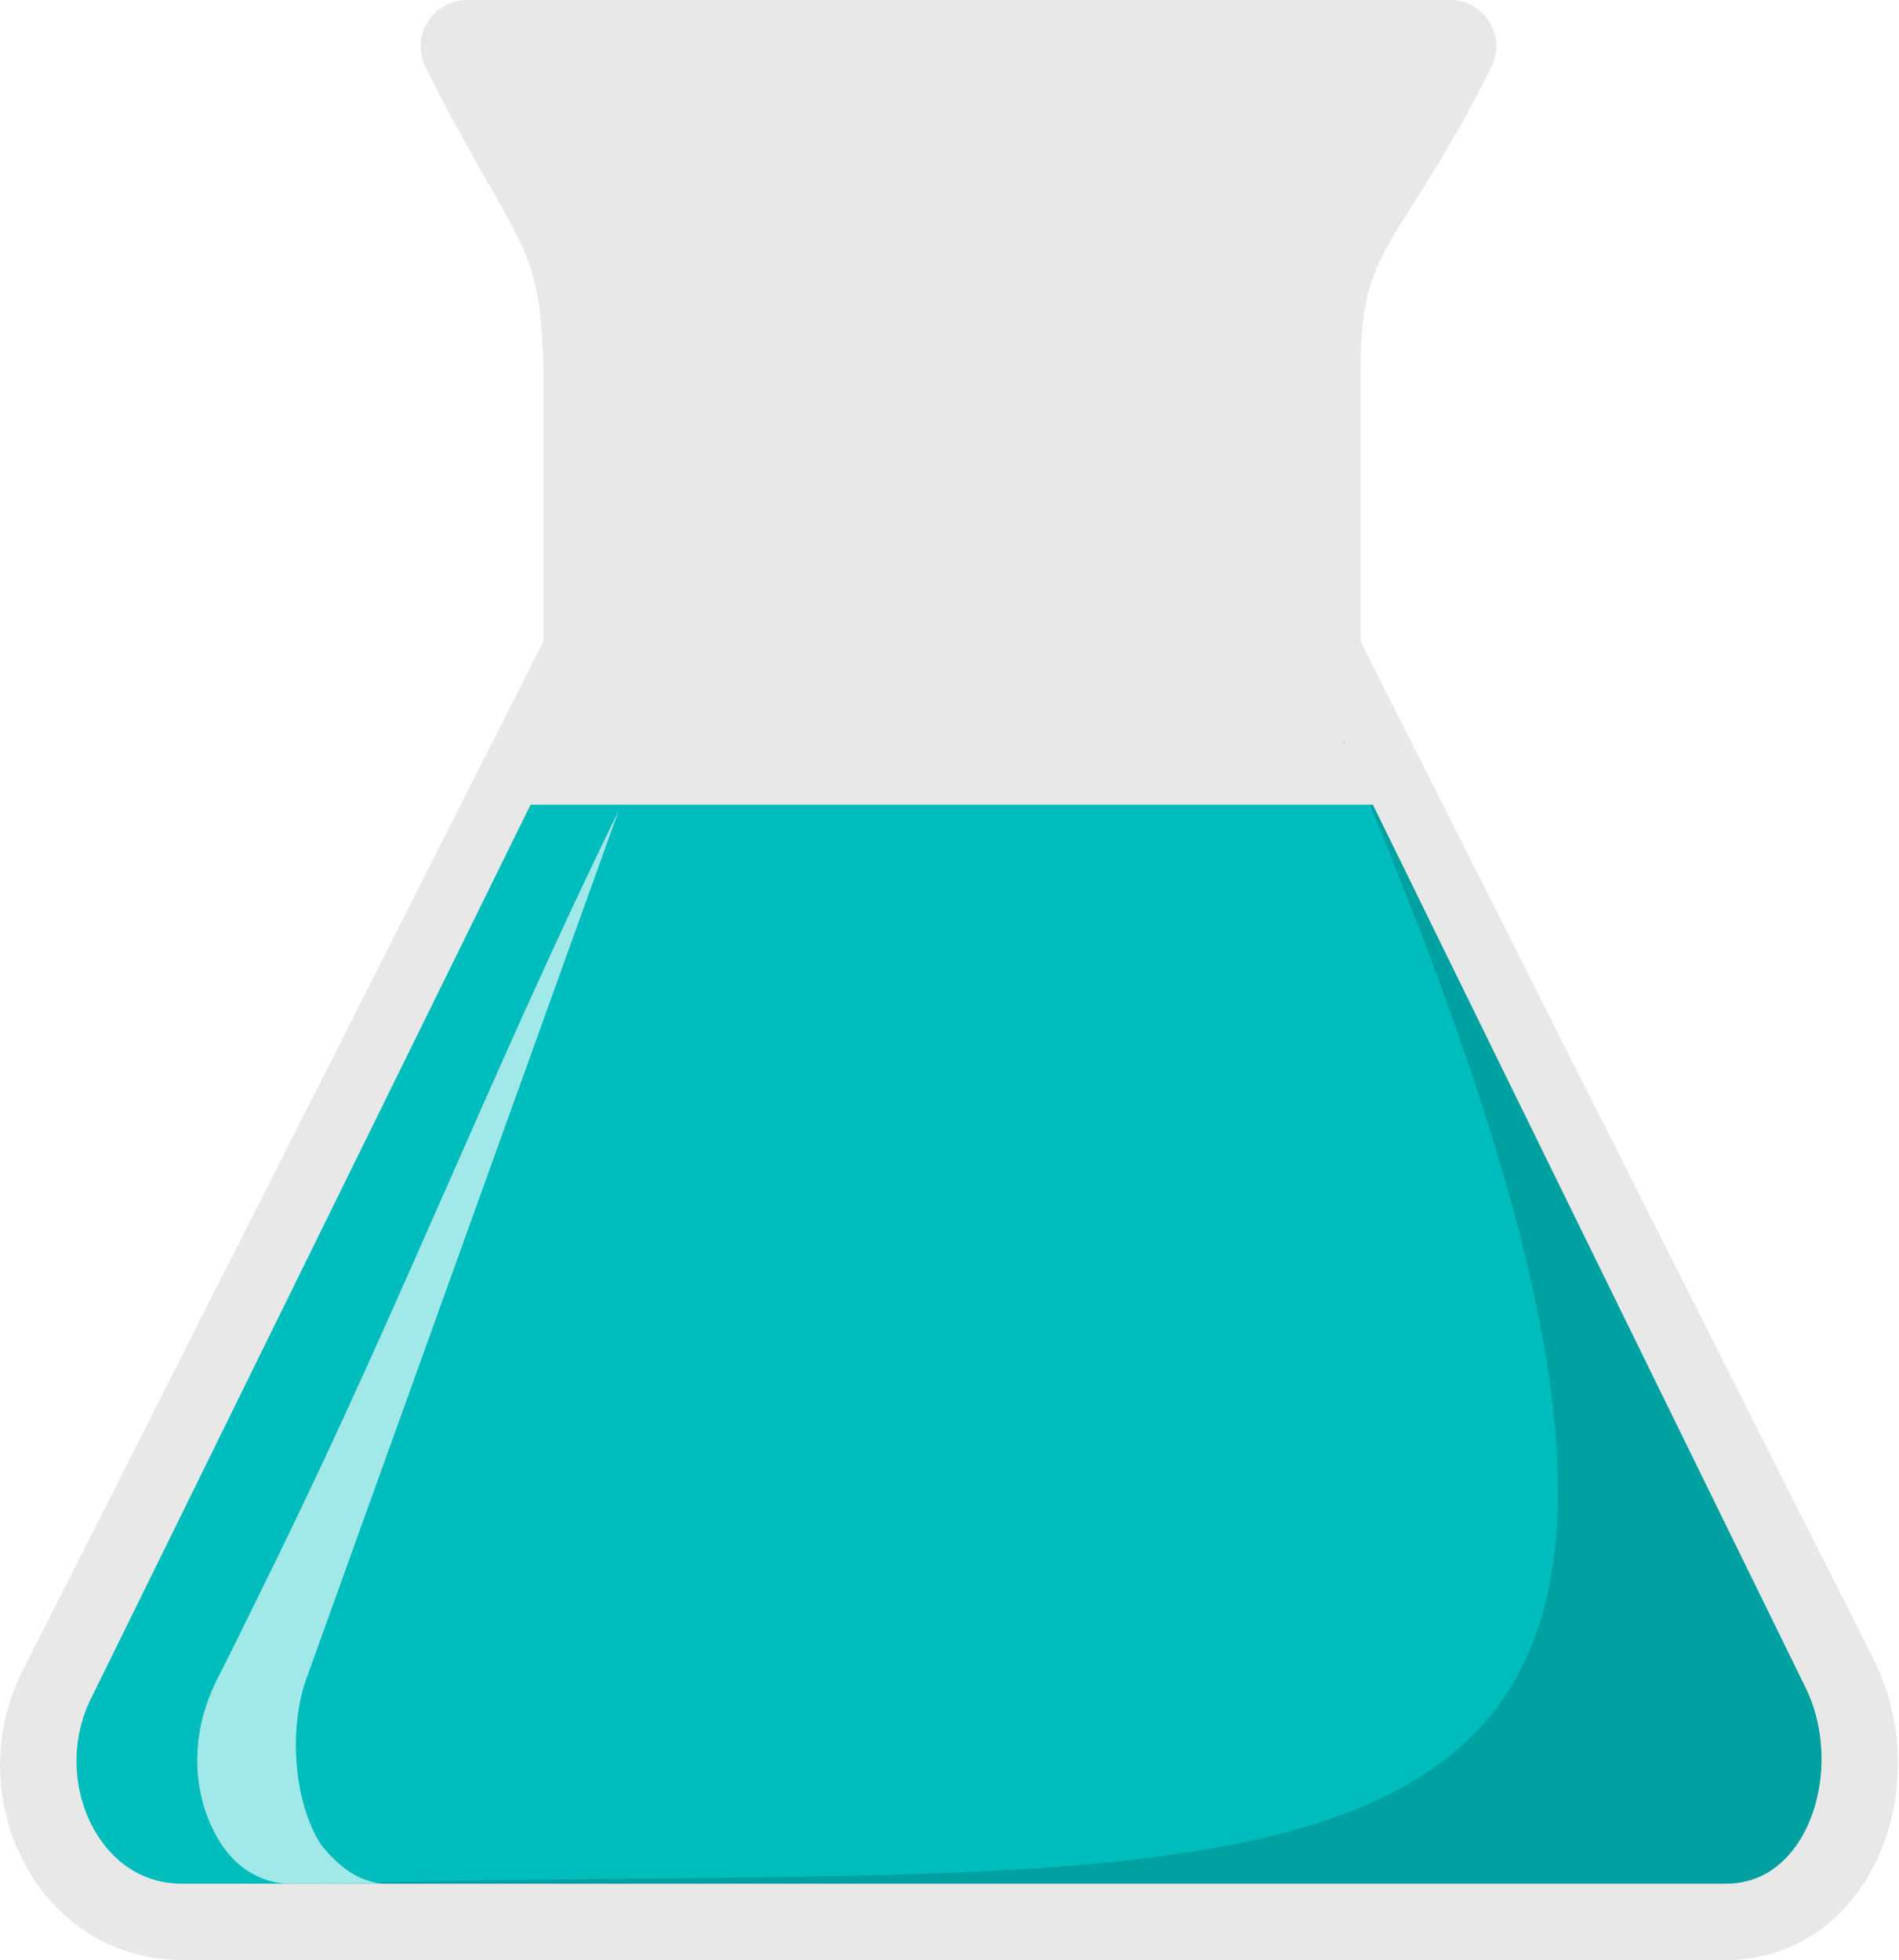
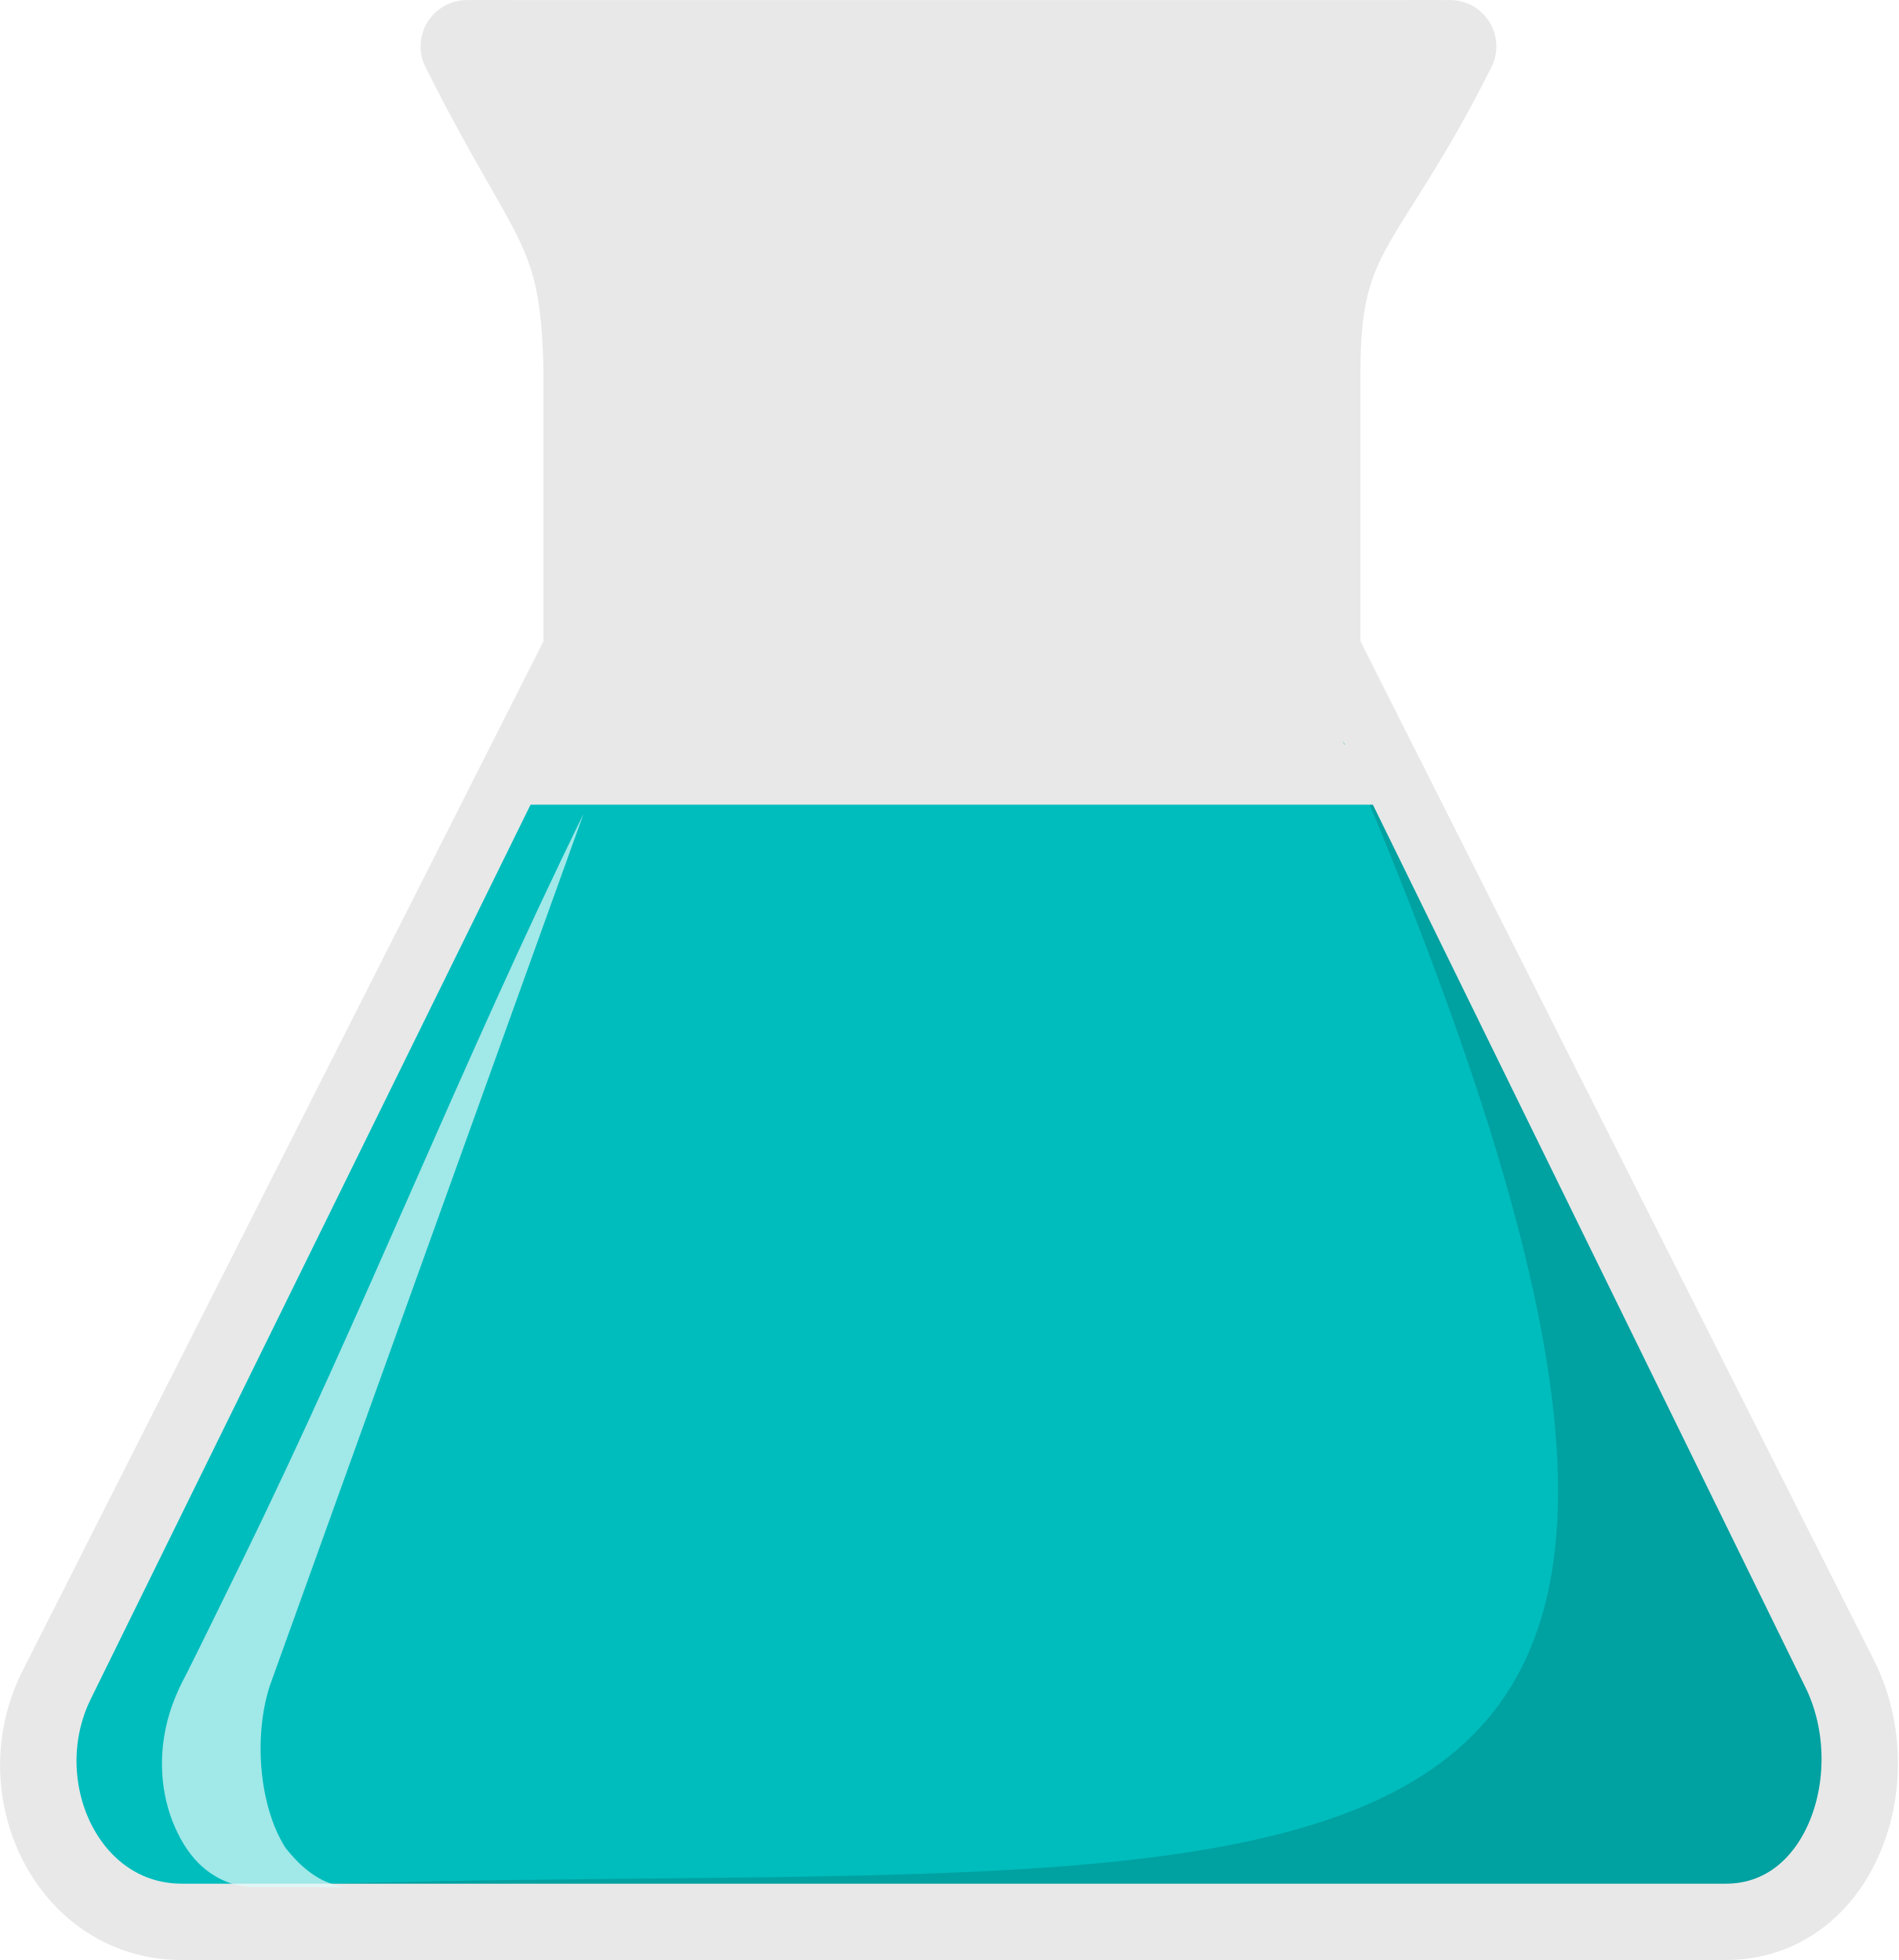
<svg xmlns="http://www.w3.org/2000/svg" xmlns:ns1="http://www.openswatchbook.org/uri/2009/osb" width="3557.729mm" height="3673.804mm" viewBox="0 0 3557.729 3673.804" version="1.1" id="svg8">
  <defs id="defs2">
    <linearGradient id="linearGradient5069" ns1:paint="solid">
      <stop style="stop-color:#000000;stop-opacity:1;" offset="0" id="stop5067" />
    </linearGradient>
    <linearGradient id="linearGradient5043" ns1:paint="solid">
      <stop style="stop-color:#000000;stop-opacity:1;" offset="0" id="stop5041" />
    </linearGradient>
    <linearGradient ns1:paint="solid" id="linearGradient4640">
      <stop id="stop4638" offset="0" style="stop-color:#000000;stop-opacity:1;" />
    </linearGradient>
    <linearGradient ns1:paint="solid" id="linearGradient4628">
      <stop id="stop4626" offset="0" style="stop-color:#000000;stop-opacity:1;" />
    </linearGradient>
    <linearGradient id="linearGradient4568">
      <stop id="stop4566" offset="0" style="stop-color:#000000;stop-opacity:1;" />
    </linearGradient>
    <linearGradient ns1:paint="solid" id="linearGradient4560">
      <stop id="stop4558" offset="0" style="stop-color:#000000;stop-opacity:1;" />
    </linearGradient>
    <linearGradient ns1:paint="solid" id="linearGradient4552" gradientTransform="matrix(1.6344844e25,0,0,1.6344844e25,-1.5089201e27,-2.4411915e27)">
      <stop id="stop4550" offset="0" style="stop-color:#e8e8e8;stop-opacity:1;" />
    </linearGradient>
    <linearGradient ns1:paint="solid" id="linearGradient4542" gradientTransform="matrix(0.2645833,0,0,0.2645833,-0.1400103,-1.867488)">
      <stop id="stop4540" offset="0" style="stop-color:#9ae9c0;stop-opacity:1;" />
    </linearGradient>
    <linearGradient ns1:paint="solid" id="linearGradient4534" gradientTransform="matrix(167.5133,0,0,172.2886,-1829.739,-7268.511)">
      <stop id="stop4532" offset="0" style="stop-color:#009797;stop-opacity:1;" />
    </linearGradient>
    <linearGradient ns1:paint="solid" id="820000-5">
      <stop id="stop4522" offset="0" style="stop-color:#820000;stop-opacity:1;" />
    </linearGradient>
    <linearGradient ns1:paint="solid" id="cc0000-7">
      <stop id="stop4514" offset="0" style="stop-color:#cc0000;stop-opacity:1;" />
    </linearGradient>
    <linearGradient ns1:paint="solid" id="a30000-6">
      <stop id="stop4506" offset="0" style="stop-color:#a30000;stop-opacity:1;" />
    </linearGradient>
  </defs>
  <g id="layer1" transform="translate(-91.48656,3525.655)">
    <path style="fill:url(#linearGradient4552);fill-rule:evenodd;stroke:url(#linearGradient4552);stroke-width:173.558;stroke-linecap:butt;stroke-linejoin:round;stroke-miterlimit:4;stroke-dasharray:none;stroke-opacity:1" d="m 1134.099,-3438.777 c -150.341,-0.228 -167.513,0 -167.513,0 167.513,335.029 224.867,329.179 230.251,606.587 v 529.245 L 211.793,-355.851 c -92.959,181.047 17.329,417.765 220.847,417.22 H 3326.2 c 203.863,0.095 292.133,-259.098 198.09,-439.975 L 2554.584,-2302.945 V -2832.19 c 0,-271.559 87.134,-271.559 254.648,-606.587 0,0 -17.17,-0.228 -167.514,0 z" id="path4624" />
    <path id="path4517" d="M 1050.762,-2073.673 211.886,-367.608 C 118.928,-181.401 229.209,61.99 432.729,61.433 H 3326.26 c 203.863,0.095 291.983,-266.563 197.94,-452.599 L 2699.72,-2073.673 Z" style="fill:#00bdbd;fill-opacity:1;fill-rule:evenodd;stroke:none;stroke-width:112.696;stroke-linecap:butt;stroke-linejoin:round;stroke-miterlimit:4;stroke-dasharray:none;stroke-opacity:1" />
    <path id="path4515" d="M 703.196,5.074 3188.282,61.369 c 400.306,16.465 420.242,-273.405 326.2,-459.442 L 2607.885,-2137.713 C 3622.633,231.253 2627.926,-48.613 703.196,5.074 Z" style="fill:#00a1a1;fill-opacity:1;fill-rule:evenodd;stroke:none;stroke-width:112.696;stroke-linecap:butt;stroke-linejoin:round;stroke-miterlimit:4;stroke-dasharray:none;stroke-opacity:1" />
    <path style="fill:none;fill-rule:evenodd;stroke:url(#linearGradient4552);stroke-width:112.696;stroke-linecap:butt;stroke-linejoin:round;stroke-miterlimit:4;stroke-dasharray:none;stroke-opacity:1" d="M 1050.762,-2073.673 211.886,-367.608 C 118.928,-181.401 229.209,61.99 432.729,61.433 H 3326.26 c 203.863,0.095 291.983,-266.563 197.94,-452.599 L 2699.72,-2073.673 Z" id="path6949" />
    <path style="fill:url(#linearGradient4552);fill-rule:evenodd;stroke:url(#linearGradient4552);stroke-width:141.124;stroke-linecap:round;stroke-linejoin:round;stroke-miterlimit:4;stroke-dasharray:none;stroke-opacity:1" d="M 2558.308,-926.072 H 3228.361" id="path5039" />
    <path id="path5047" d="m 2390.796,-1261.1 h 670.053" style="fill:url(#linearGradient4552);fill-rule:evenodd;stroke:url(#linearGradient4552);stroke-width:141.124;stroke-linecap:round;stroke-linejoin:round;stroke-miterlimit:4;stroke-dasharray:none;stroke-opacity:1" />
    <path style="fill:url(#linearGradient4552);fill-rule:evenodd;stroke:url(#linearGradient4552);stroke-width:141.124;stroke-linecap:round;stroke-linejoin:round;stroke-miterlimit:4;stroke-dasharray:none;stroke-opacity:1" d="m 2223.283,-1596.129 h 670.053" id="path5051" />
-     <path style="fill:#e0fafa;fill-opacity:0.717;fill-rule:evenodd;stroke:none;stroke-width:112.696;stroke-linecap:butt;stroke-linejoin:round;stroke-miterlimit:4;stroke-dasharray:none;stroke-opacity:1" d="M 1251.21,-2006.515 663.267,-372.308 c -30.722,95.032 -19.964,225.536 29.25,303.363 32.531,41.209 69.345,69.971 117.235,74.078 C 782.725,5.1 656.478,5.064 629.45,5.026 592.612,3.723 557.062,-13.073 530.899,-38.822 c -22.786,-22.366 -38.603,-50.842 -50.219,-80.315 -24.471,-63.559 -25.328,-135.119 -5.739,-200.085 7.897,-26.642 19.419,-52.096 32.642,-76.519 34.817,-69.351 68.533,-139.248 102.838,-208.852 229.05,-467.297 411.773,-934.607 640.788,-1401.922 z" id="path4883" />
+     <path style="fill:#e0fafa;fill-opacity:0.717;fill-rule:evenodd;stroke:none;stroke-width:112.696;stroke-linecap:butt;stroke-linejoin:round;stroke-miterlimit:4;stroke-dasharray:none;stroke-opacity:1" d="M 1185.064,-1999.901 597.121,-365.693 c -30.722,95.032 -19.964,225.536 29.25,303.363 32.531,41.209 69.345,69.971 117.235,74.078 -27.028,-0.034 -153.274,-0.069 -180.302,-0.107 -36.838,-1.303 -72.388,-18.099 -98.551,-43.848 -22.786,-22.366 -38.603,-50.842 -50.219,-80.315 -24.471,-63.559 -25.328,-135.119 -5.739,-200.085 7.897,-26.642 19.419,-52.096 32.642,-76.519 34.817,-69.351 68.533,-139.248 102.838,-208.852 229.05,-467.297 411.773,-934.607 640.788,-1401.922 z" id="path4883" />
  </g>
</svg>
